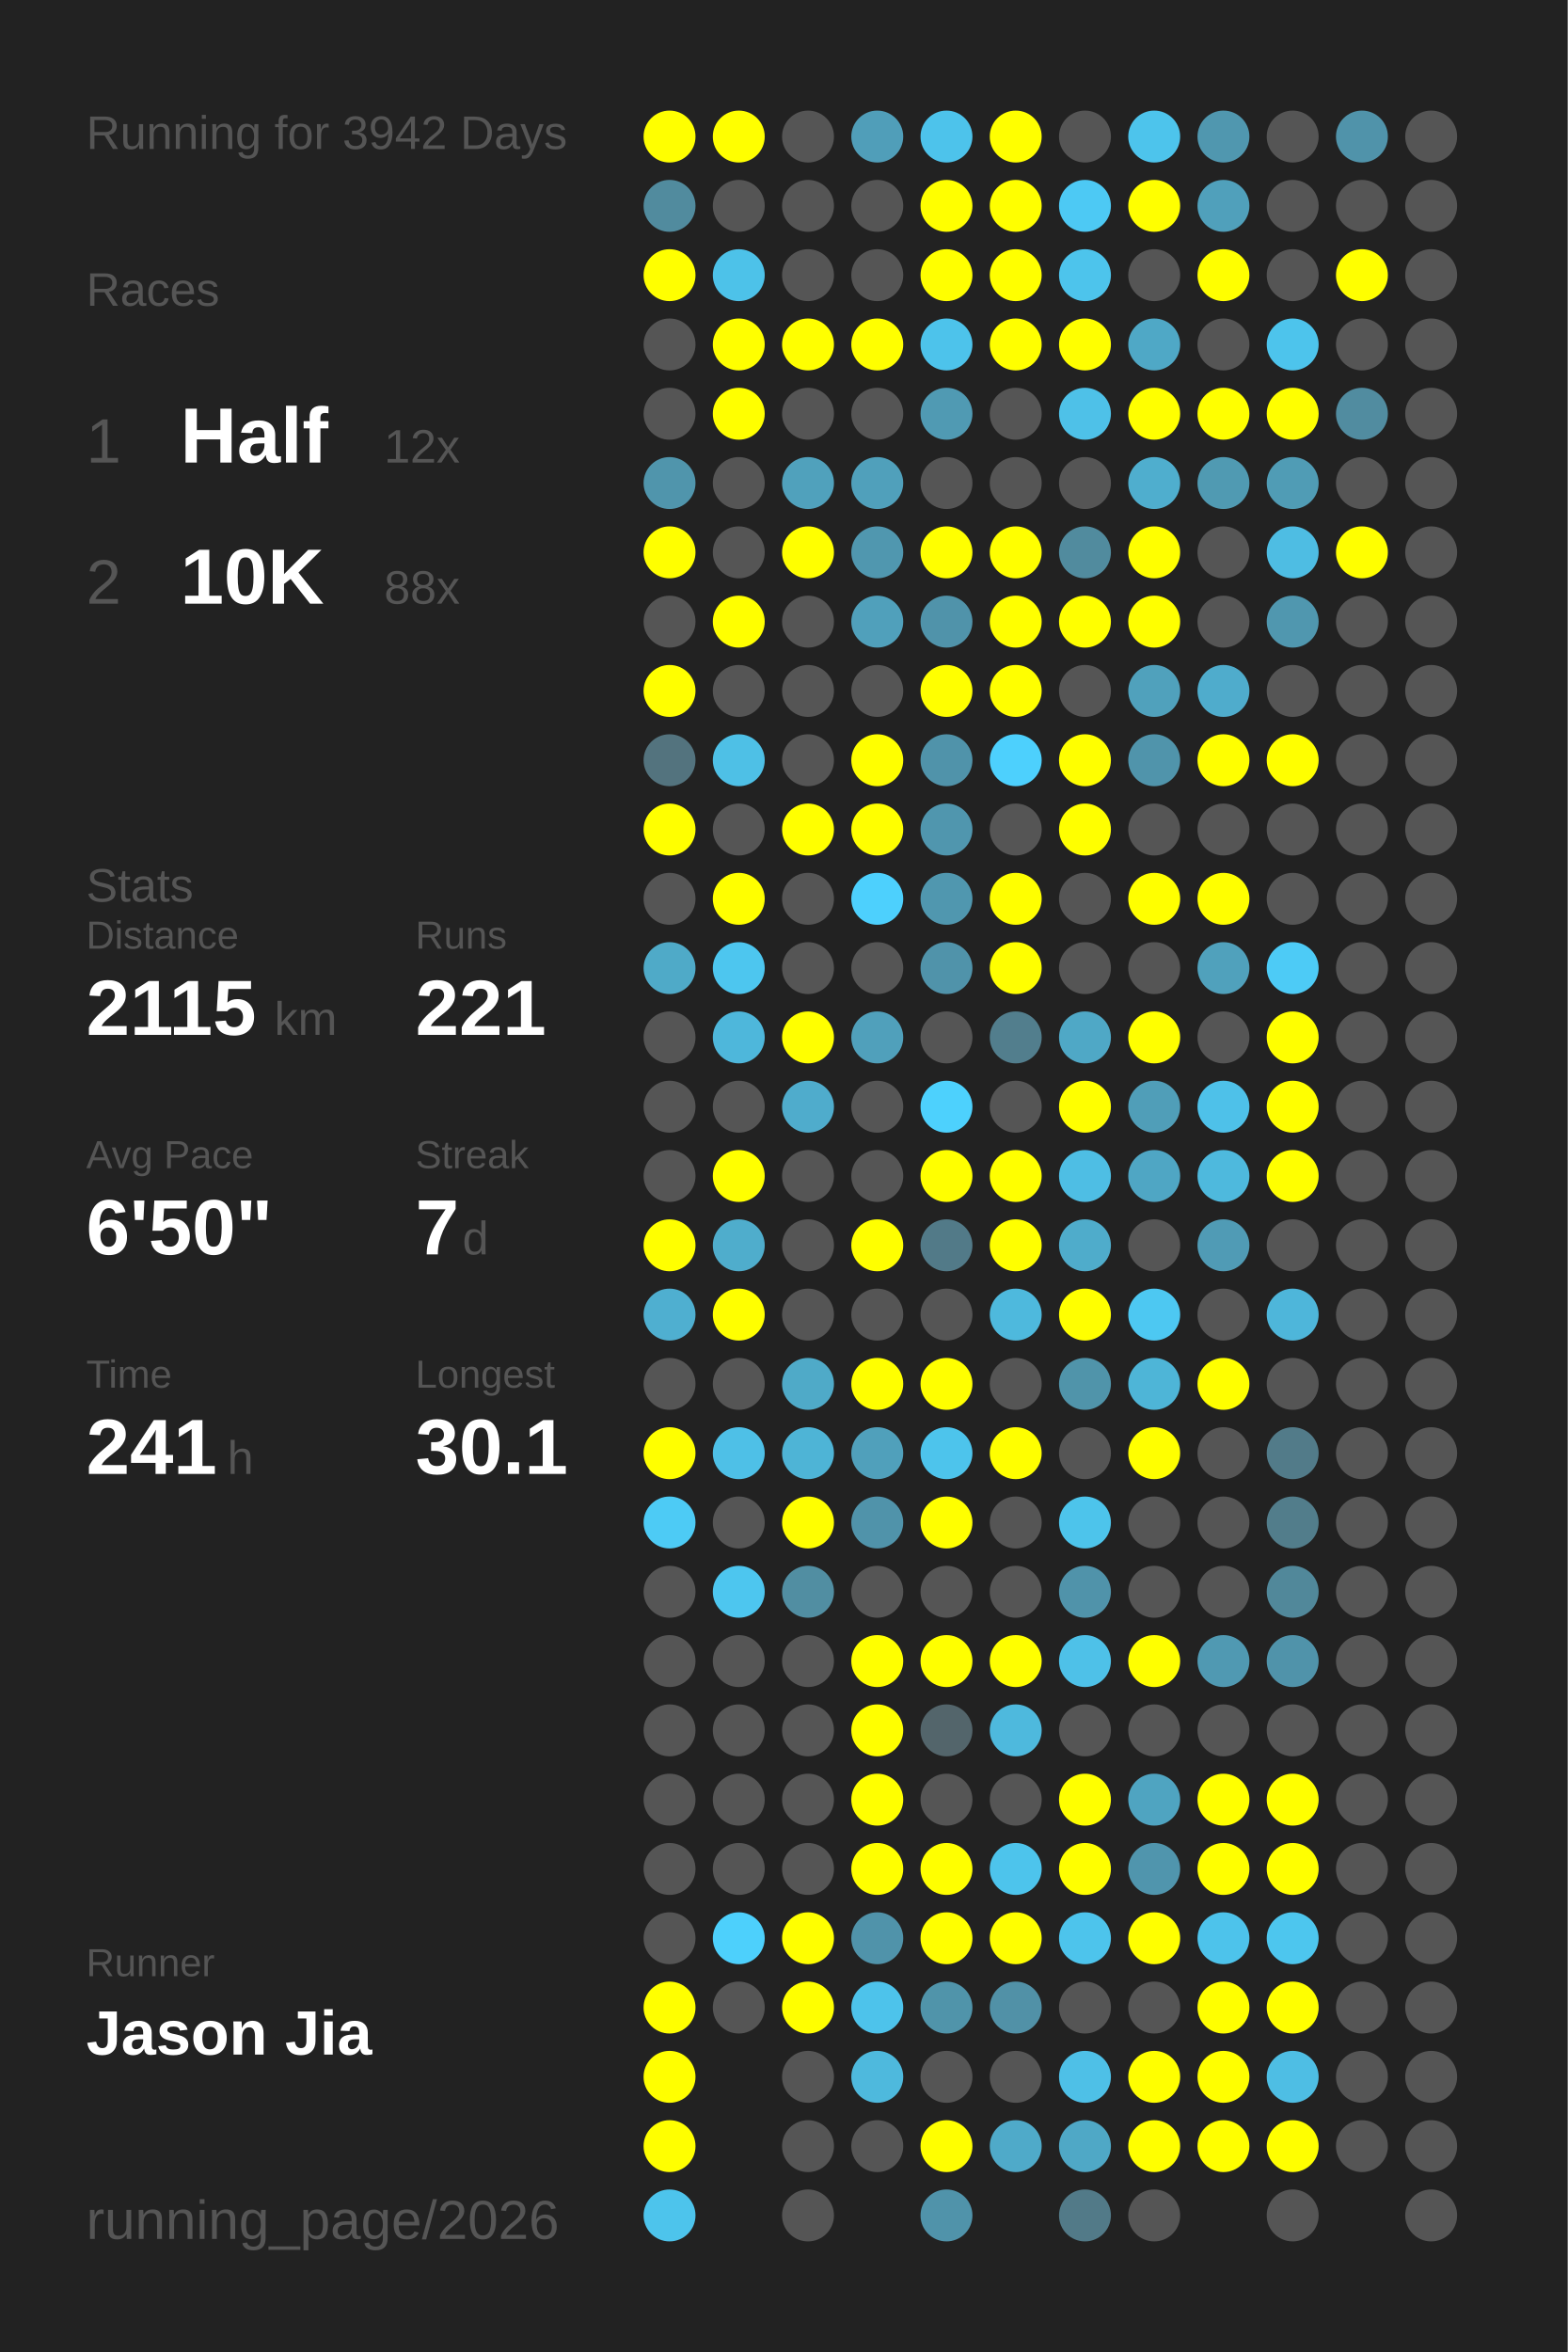
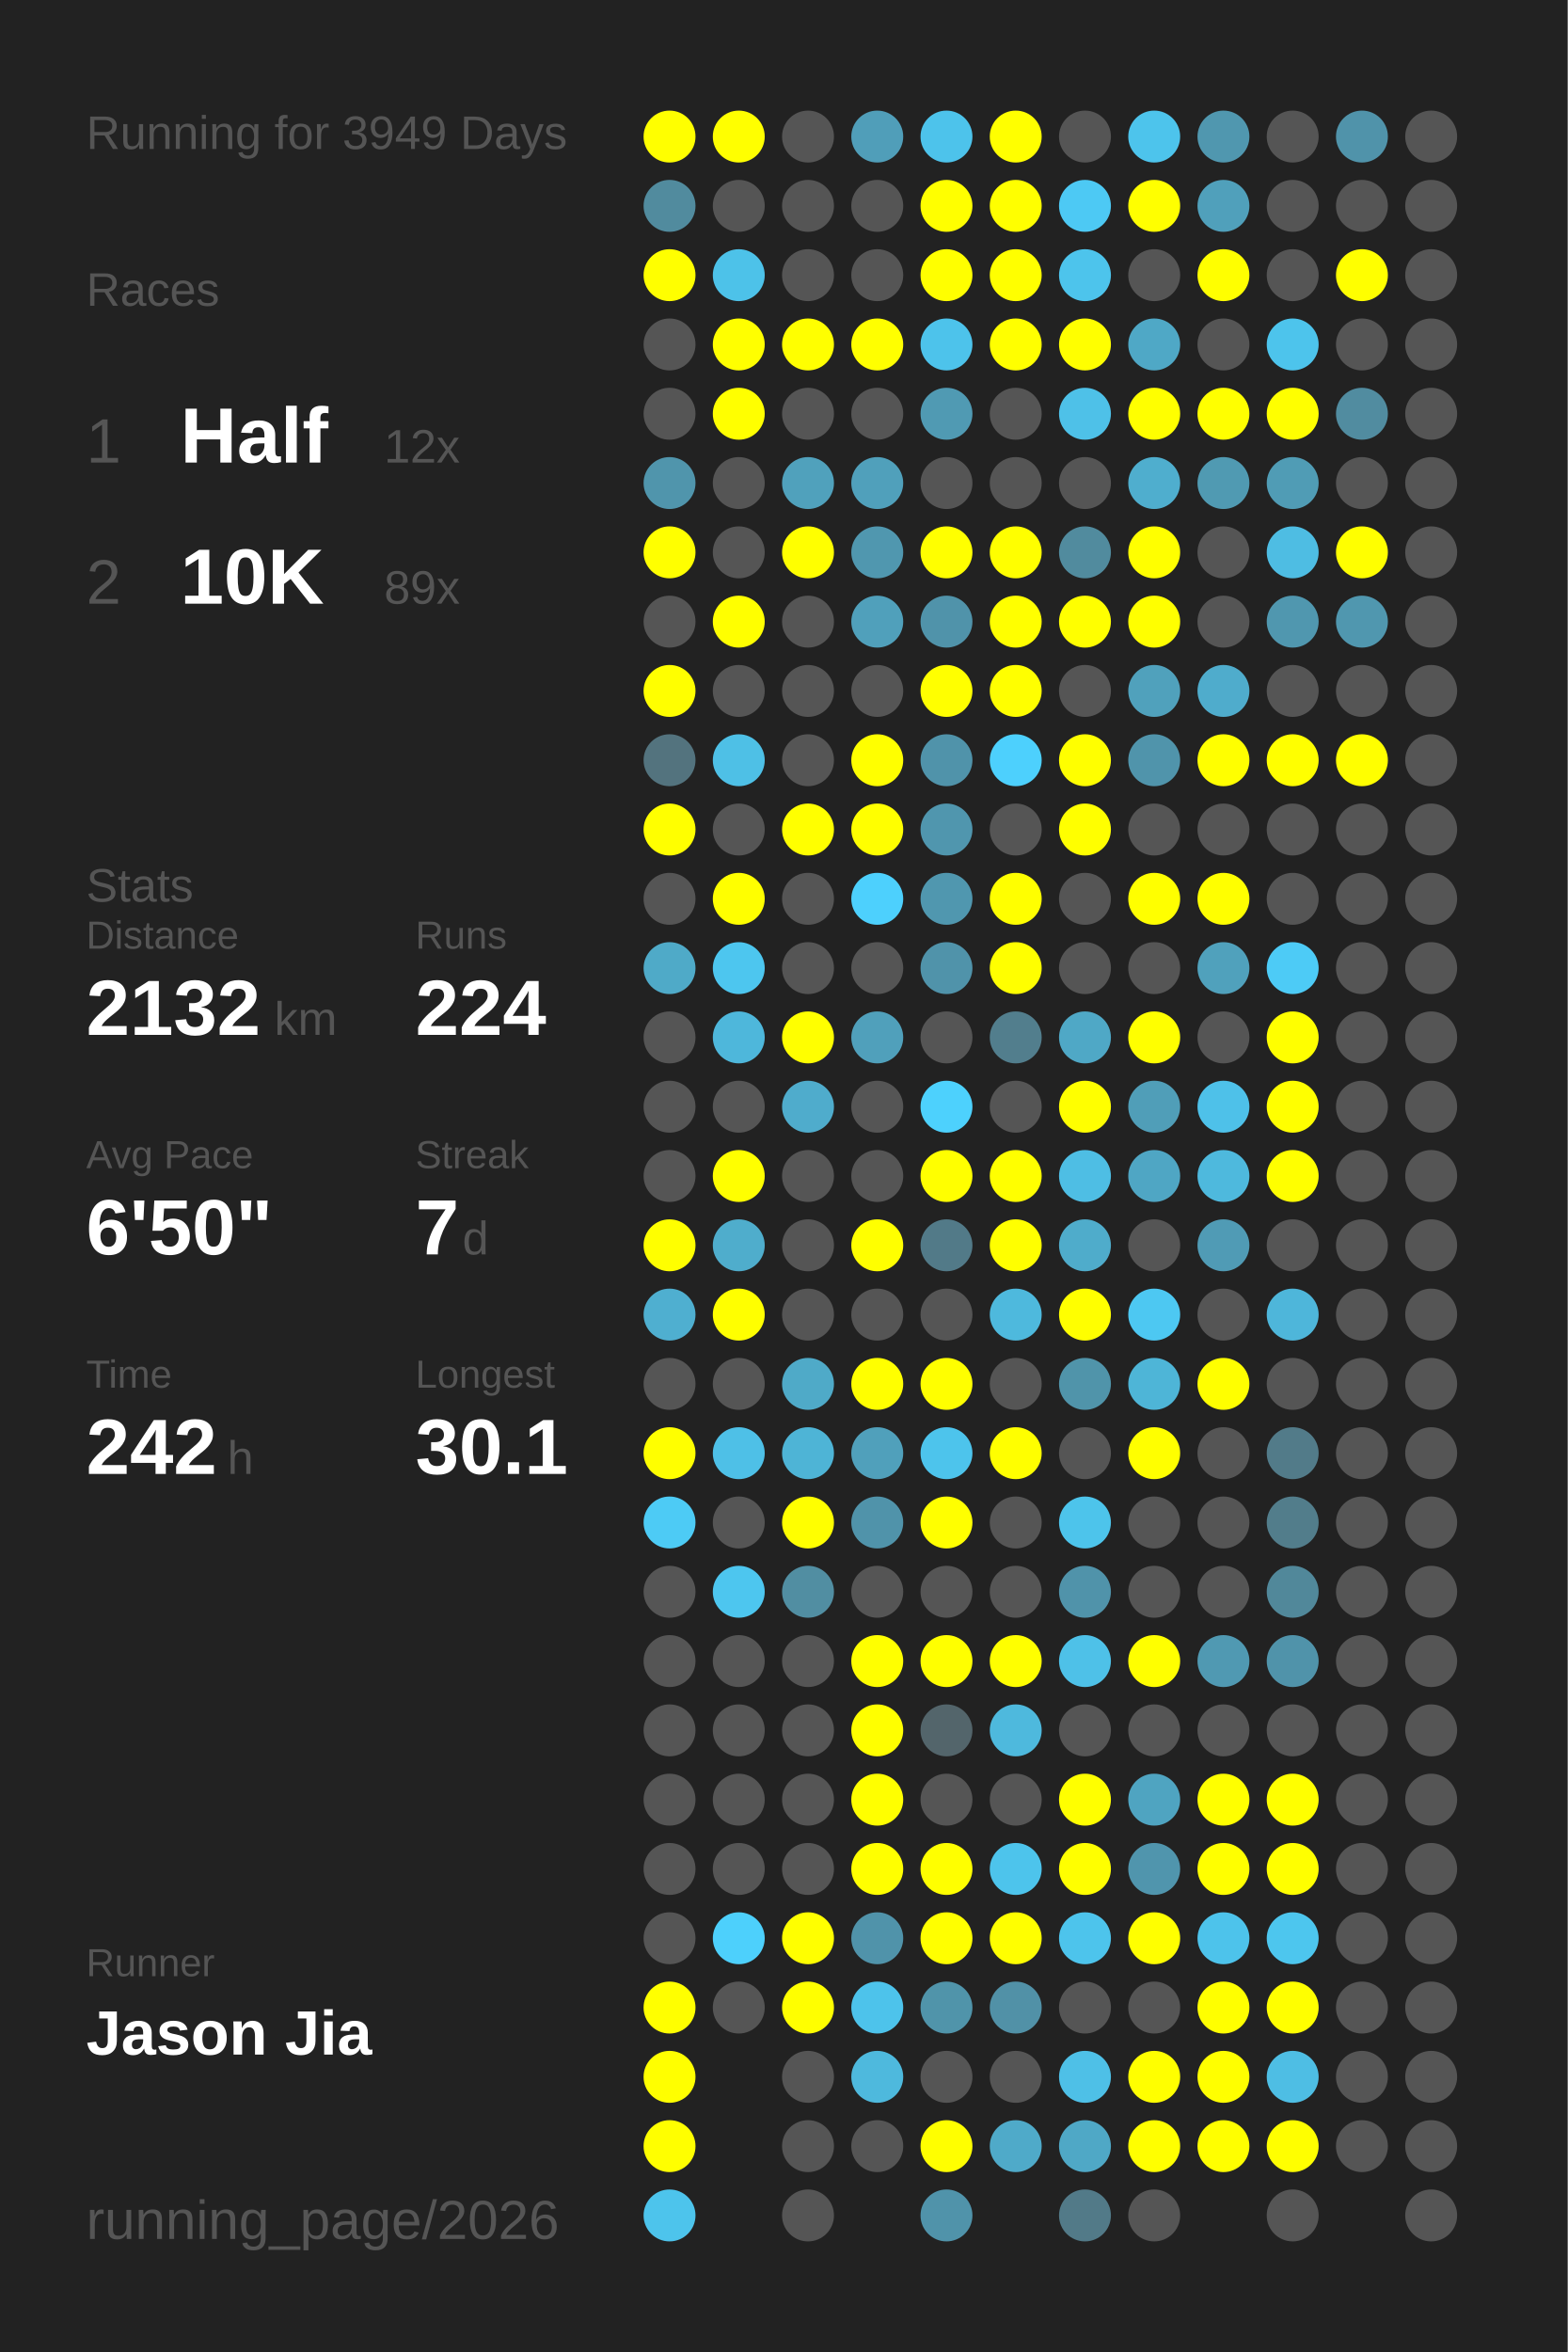
<svg xmlns="http://www.w3.org/2000/svg" baseProfile="full" height="300mm" version="1.1" viewBox="0,0,200,300" width="200mm">
  <defs />
  <rect fill="#222222" height="300" width="200" x="0" y="0" />
-   <text fill="#555555" style="font-size:6px; font-family:Arial;" x="11" y="19">Running for 3942 Days</text>
+   <text fill="#555555" style="font-size:6px; font-family:Arial;" x="11" y="19">Running for 3949 Days</text>
  <text fill="#555555" style="font-size:6px; font-family:Arial;" x="11" y="39">Races</text>
  <text fill="#555555" style="font-size:8px; font-family:Arial;" x="11" y="59">1</text>
  <text fill="#FFFFFF" style="font-size:10px; font-family:Arial; font-weight:bold;" x="23" y="59">Half</text>
  <text fill="#555555" style="font-size:6px; font-family:Arial;" x="49" y="59">12x</text>
  <text fill="#555555" style="font-size:8px; font-family:Arial;" x="11" y="77">2</text>
  <text fill="#FFFFFF" style="font-size:10px; font-family:Arial; font-weight:bold;" x="23" y="77">10K</text>
-   <text fill="#555555" style="font-size:6px; font-family:Arial;" x="49" y="77">88x</text>
+   <text fill="#555555" style="font-size:6px; font-family:Arial;" x="49" y="77">89x</text>
  <text fill="#555555" style="font-size:6px; font-family:Arial;" x="11" y="115">Stats</text>
  <text fill="#555555" style="font-size:5px; font-family:Arial;" x="11" y="121">Distance</text>
-   <text fill="#FFFFFF" style="font-size:10px; font-family:Arial; font-weight:bold;" x="11" y="132">2115</text>
+   <text fill="#FFFFFF" style="font-size:10px; font-family:Arial; font-weight:bold;" x="11" y="132">2132</text>
  <text fill="#555555" style="font-size:6px; font-family:Arial;" x="35" y="132">km</text>
  <text fill="#555555" style="font-size:5px; font-family:Arial;" x="53" y="121">Runs</text>
-   <text fill="#FFFFFF" style="font-size:10px; font-family:Arial; font-weight:bold;" x="53" y="132">221</text>
+   <text fill="#FFFFFF" style="font-size:10px; font-family:Arial; font-weight:bold;" x="53" y="132">224</text>
  <text fill="#555555" style="font-size:5px; font-family:Arial;" x="11" y="149">Avg Pace</text>
  <text fill="#FFFFFF" style="font-size:10px; font-family:Arial; font-weight:bold;" x="11" y="160">6'50"</text>
  <text fill="#555555" style="font-size:5px; font-family:Arial;" x="53" y="149">Streak</text>
  <text fill="#FFFFFF" style="font-size:10px; font-family:Arial; font-weight:bold;" x="53" y="160">7</text>
  <text fill="#555555" style="font-size:6px; font-family:Arial;" x="59" y="160">d</text>
  <text fill="#555555" style="font-size:5px; font-family:Arial;" x="11" y="177">Time</text>
-   <text fill="#FFFFFF" style="font-size:10px; font-family:Arial; font-weight:bold;" x="11" y="188">241</text>
+   <text fill="#FFFFFF" style="font-size:10px; font-family:Arial; font-weight:bold;" x="11" y="188">242</text>
  <text fill="#555555" style="font-size:6px; font-family:Arial;" x="29" y="188">h</text>
  <text fill="#555555" style="font-size:5px; font-family:Arial;" x="53" y="177">Longest</text>
  <text fill="#FFFFFF" style="font-size:10px; font-family:Arial; font-weight:bold;" x="53" y="188">30.1</text>
  <text fill="#555555" style="font-size:5px; font-family:Arial;" x="11" y="252.065">Runner</text>
  <text fill="#FFFFFF" style="font-size:8px; font-family:Arial; font-weight:bold;" x="11" y="262.065">Jason Jia</text>
  <text fill="#555555" style="font-size:7px; font-family:Arial;" x="11" y="285.581">running_page/2026</text>
  <circle cx="85.417" cy="17.419" fill="#FFFF00" r="3.312" />
  <circle cx="85.417" cy="26.258" fill="#518b9e" r="3.312" />
  <circle cx="85.417" cy="35.097" fill="#FFFF00" r="3.312" />
  <circle cx="85.417" cy="43.935" fill="#555555" r="3.312" />
  <circle cx="85.417" cy="52.774" fill="#555555" r="3.312" />
  <circle cx="85.417" cy="61.613" fill="#5095ac" r="3.312" />
  <circle cx="85.417" cy="70.452" fill="#FFFF00" r="3.312" />
  <circle cx="85.417" cy="79.29" fill="#555555" r="3.312" />
  <circle cx="85.417" cy="88.129" fill="#FFFF00" r="3.312" />
  <circle cx="85.417" cy="96.968" fill="#53737e" r="3.312" />
  <circle cx="85.417" cy="105.806" fill="#FFFF00" r="3.312" />
  <circle cx="85.417" cy="114.645" fill="#555555" r="3.312" />
  <circle cx="85.417" cy="123.484" fill="#4faac8" r="3.312" />
  <circle cx="85.417" cy="132.323" fill="#555555" r="3.312" />
  <circle cx="85.417" cy="141.161" fill="#555555" r="3.312" />
  <circle cx="85.417" cy="150" fill="#555555" r="3.312" />
  <circle cx="85.417" cy="158.839" fill="#FFFF00" r="3.312" />
  <circle cx="85.417" cy="167.677" fill="#4fafd0" r="3.312" />
  <circle cx="85.417" cy="176.516" fill="#555555" r="3.312" />
  <circle cx="85.417" cy="185.355" fill="#FFFF00" r="3.312" />
  <circle cx="85.417" cy="194.194" fill="#4dcbf5" r="3.312" />
  <circle cx="85.417" cy="203.032" fill="#555555" r="3.312" />
  <circle cx="85.417" cy="211.871" fill="#555555" r="3.312" />
  <circle cx="85.417" cy="220.71" fill="#555555" r="3.312" />
  <circle cx="85.417" cy="229.548" fill="#555555" r="3.312" />
  <circle cx="85.417" cy="238.387" fill="#555555" r="3.312" />
  <circle cx="85.417" cy="247.226" fill="#555555" r="3.312" />
  <circle cx="85.417" cy="256.065" fill="#FFFF00" r="3.312" />
  <circle cx="85.417" cy="264.903" fill="#FFFF00" r="3.312" />
  <circle cx="85.417" cy="273.742" fill="#FFFF00" r="3.312" />
  <circle cx="85.417" cy="282.581" fill="#4dc4ec" r="3.312" />
  <circle cx="94.25" cy="17.419" fill="#FFFF00" r="3.312" />
  <circle cx="94.25" cy="26.258" fill="#555555" r="3.312" />
  <circle cx="94.25" cy="35.097" fill="#4dc2e9" r="3.312" />
  <circle cx="94.25" cy="43.935" fill="#FFFF00" r="3.312" />
  <circle cx="94.25" cy="52.774" fill="#FFFF00" r="3.312" />
  <circle cx="94.25" cy="61.613" fill="#555555" r="3.312" />
  <circle cx="94.25" cy="70.452" fill="#555555" r="3.312" />
  <circle cx="94.25" cy="79.29" fill="#FFFF00" r="3.312" />
  <circle cx="94.25" cy="88.129" fill="#555555" r="3.312" />
  <circle cx="94.25" cy="96.968" fill="#4ec0e6" r="3.312" />
  <circle cx="94.25" cy="105.806" fill="#555555" r="3.312" />
  <circle cx="94.25" cy="114.645" fill="#FFFF00" r="3.312" />
  <circle cx="94.25" cy="123.484" fill="#4dc6ef" r="3.312" />
  <circle cx="94.25" cy="132.323" fill="#4eb7db" r="3.312" />
  <circle cx="94.25" cy="141.161" fill="#555555" r="3.312" />
  <circle cx="94.25" cy="150" fill="#FFFF00" r="3.312" />
  <circle cx="94.25" cy="158.839" fill="#4fadcc" r="3.312" />
  <circle cx="94.25" cy="167.677" fill="#FFFF00" r="3.312" />
  <circle cx="94.25" cy="176.516" fill="#555555" r="3.312" />
  <circle cx="94.25" cy="185.355" fill="#4ec0e7" r="3.312" />
  <circle cx="94.25" cy="194.194" fill="#555555" r="3.312" />
  <circle cx="94.25" cy="203.032" fill="#4dc6ef" r="3.312" />
  <circle cx="94.25" cy="211.871" fill="#555555" r="3.312" />
  <circle cx="94.25" cy="220.71" fill="#555555" r="3.312" />
  <circle cx="94.25" cy="229.548" fill="#555555" r="3.312" />
  <circle cx="94.25" cy="238.387" fill="#555555" r="3.312" />
  <circle cx="94.25" cy="247.226" fill="#4dd0fc" r="3.312" />
  <circle cx="94.25" cy="256.065" fill="#555555" r="3.312" />
  <circle cx="103.083" cy="17.419" fill="#555555" r="3.312" />
  <circle cx="103.083" cy="26.258" fill="#555555" r="3.312" />
  <circle cx="103.083" cy="35.097" fill="#555555" r="3.312" />
  <circle cx="103.083" cy="43.935" fill="#FFFF00" r="3.312" />
  <circle cx="103.083" cy="52.774" fill="#555555" r="3.312" />
  <circle cx="103.083" cy="61.613" fill="#50a1bc" r="3.312" />
  <circle cx="103.083" cy="70.452" fill="#FFFF00" r="3.312" />
  <circle cx="103.083" cy="79.29" fill="#555555" r="3.312" />
  <circle cx="103.083" cy="88.129" fill="#555555" r="3.312" />
  <circle cx="103.083" cy="96.968" fill="#555555" r="3.312" />
  <circle cx="103.083" cy="105.806" fill="#FFFF00" r="3.312" />
  <circle cx="103.083" cy="114.645" fill="#555555" r="3.312" />
  <circle cx="103.083" cy="123.484" fill="#555555" r="3.312" />
  <circle cx="103.083" cy="132.323" fill="#FFFF00" r="3.312" />
  <circle cx="103.083" cy="141.161" fill="#4faccc" r="3.312" />
  <circle cx="103.083" cy="150" fill="#555555" r="3.312" />
  <circle cx="103.083" cy="158.839" fill="#555555" r="3.312" />
  <circle cx="103.083" cy="167.677" fill="#555555" r="3.312" />
  <circle cx="103.083" cy="176.516" fill="#4faac8" r="3.312" />
  <circle cx="103.083" cy="185.355" fill="#4eb4d6" r="3.312" />
  <circle cx="103.083" cy="194.194" fill="#FFFF00" r="3.312" />
  <circle cx="103.083" cy="203.032" fill="#518ea2" r="3.312" />
  <circle cx="103.083" cy="211.871" fill="#555555" r="3.312" />
  <circle cx="103.083" cy="220.71" fill="#555555" r="3.312" />
  <circle cx="103.083" cy="229.548" fill="#555555" r="3.312" />
  <circle cx="103.083" cy="238.387" fill="#555555" r="3.312" />
  <circle cx="103.083" cy="247.226" fill="#FFFF00" r="3.312" />
  <circle cx="103.083" cy="256.065" fill="#FFFF00" r="3.312" />
  <circle cx="103.083" cy="264.903" fill="#555555" r="3.312" />
  <circle cx="103.083" cy="273.742" fill="#555555" r="3.312" />
  <circle cx="103.083" cy="282.581" fill="#555555" r="3.312" />
  <circle cx="111.917" cy="17.419" fill="#509eb9" r="3.312" />
  <circle cx="111.917" cy="26.258" fill="#555555" r="3.312" />
  <circle cx="111.917" cy="35.097" fill="#555555" r="3.312" />
  <circle cx="111.917" cy="43.935" fill="#FFFF00" r="3.312" />
  <circle cx="111.917" cy="52.774" fill="#555555" r="3.312" />
  <circle cx="111.917" cy="61.613" fill="#50a0bb" r="3.312" />
  <circle cx="111.917" cy="70.452" fill="#5097af" r="3.312" />
  <circle cx="111.917" cy="79.29" fill="#50a0bb" r="3.312" />
  <circle cx="111.917" cy="88.129" fill="#555555" r="3.312" />
  <circle cx="111.917" cy="96.968" fill="#FFFF00" r="3.312" />
  <circle cx="111.917" cy="105.806" fill="#FFFF00" r="3.312" />
  <circle cx="111.917" cy="114.645" fill="#4dd0fd" r="3.312" />
  <circle cx="111.917" cy="123.484" fill="#555555" r="3.312" />
  <circle cx="111.917" cy="132.323" fill="#50a0bb" r="3.312" />
  <circle cx="111.917" cy="141.161" fill="#555555" r="3.312" />
  <circle cx="111.917" cy="150" fill="#555555" r="3.312" />
  <circle cx="111.917" cy="158.839" fill="#FFFF00" r="3.312" />
  <circle cx="111.917" cy="167.677" fill="#555555" r="3.312" />
  <circle cx="111.917" cy="176.516" fill="#FFFF00" r="3.312" />
  <circle cx="111.917" cy="185.355" fill="#50a0bb" r="3.312" />
  <circle cx="111.917" cy="194.194" fill="#5093aa" r="3.312" />
  <circle cx="111.917" cy="203.032" fill="#555555" r="3.312" />
  <circle cx="111.917" cy="211.871" fill="#FFFF00" r="3.312" />
  <circle cx="111.917" cy="220.71" fill="#FFFF00" r="3.312" />
  <circle cx="111.917" cy="229.548" fill="#FFFF00" r="3.312" />
  <circle cx="111.917" cy="238.387" fill="#FFFF00" r="3.312" />
  <circle cx="111.917" cy="247.226" fill="#5093aa" r="3.312" />
  <circle cx="111.917" cy="256.065" fill="#4dc3eb" r="3.312" />
  <circle cx="111.917" cy="264.903" fill="#4eb9dd" r="3.312" />
  <circle cx="111.917" cy="273.742" fill="#555555" r="3.312" />
  <circle cx="120.75" cy="17.419" fill="#4dc3eb" r="3.312" />
  <circle cx="120.75" cy="26.258" fill="#FFFF00" r="3.312" />
  <circle cx="120.75" cy="35.097" fill="#FFFF00" r="3.312" />
  <circle cx="120.75" cy="43.935" fill="#4dc3eb" r="3.312" />
  <circle cx="120.75" cy="52.774" fill="#509ab3" r="3.312" />
  <circle cx="120.75" cy="61.613" fill="#555555" r="3.312" />
  <circle cx="120.75" cy="70.452" fill="#FFFF00" r="3.312" />
  <circle cx="120.75" cy="79.29" fill="#5093aa" r="3.312" />
  <circle cx="120.75" cy="88.129" fill="#FFFF00" r="3.312" />
  <circle cx="120.75" cy="96.968" fill="#5093aa" r="3.312" />
  <circle cx="120.75" cy="105.806" fill="#5096ae" r="3.312" />
  <circle cx="120.75" cy="114.645" fill="#5097af" r="3.312" />
  <circle cx="120.75" cy="123.484" fill="#5093aa" r="3.312" />
  <circle cx="120.75" cy="132.323" fill="#555555" r="3.312" />
  <circle cx="120.75" cy="141.161" fill="#4dd1fd" r="3.312" />
  <circle cx="120.75" cy="150" fill="#FFFF00" r="3.312" />
  <circle cx="120.75" cy="158.839" fill="#527a88" r="3.312" />
  <circle cx="120.75" cy="167.677" fill="#555555" r="3.312" />
  <circle cx="120.75" cy="176.516" fill="#FFFF00" r="3.312" />
  <circle cx="120.75" cy="185.355" fill="#4dc4ec" r="3.312" />
  <circle cx="120.75" cy="194.194" fill="#FFFF00" r="3.312" />
  <circle cx="120.75" cy="203.032" fill="#555555" r="3.312" />
  <circle cx="120.75" cy="211.871" fill="#FFFF00" r="3.312" />
  <circle cx="120.75" cy="220.71" fill="#53656b" r="3.312" />
  <circle cx="120.75" cy="229.548" fill="#555555" r="3.312" />
  <circle cx="120.75" cy="238.387" fill="#FFFF00" r="3.312" />
  <circle cx="120.75" cy="247.226" fill="#FFFF00" r="3.312" />
  <circle cx="120.75" cy="256.065" fill="#5094aa" r="3.312" />
  <circle cx="120.75" cy="264.903" fill="#555555" r="3.312" />
  <circle cx="120.75" cy="273.742" fill="#FFFF00" r="3.312" />
  <circle cx="120.75" cy="282.581" fill="#5093aa" r="3.312" />
  <circle cx="129.583" cy="17.419" fill="#FFFF00" r="3.312" />
  <circle cx="129.583" cy="26.258" fill="#FFFF00" r="3.312" />
  <circle cx="129.583" cy="35.097" fill="#FFFF00" r="3.312" />
  <circle cx="129.583" cy="43.935" fill="#FFFF00" r="3.312" />
  <circle cx="129.583" cy="52.774" fill="#555555" r="3.312" />
  <circle cx="129.583" cy="61.613" fill="#555555" r="3.312" />
  <circle cx="129.583" cy="70.452" fill="#FFFF00" r="3.312" />
  <circle cx="129.583" cy="79.29" fill="#FFFF00" r="3.312" />
  <circle cx="129.583" cy="88.129" fill="#FFFF00" r="3.312" />
  <circle cx="129.583" cy="96.968" fill="#4dd0fd" r="3.312" />
  <circle cx="129.583" cy="105.806" fill="#555555" r="3.312" />
  <circle cx="129.583" cy="114.645" fill="#FFFF00" r="3.312" />
  <circle cx="129.583" cy="123.484" fill="#FFFF00" r="3.312" />
  <circle cx="129.583" cy="132.323" fill="#527e8d" r="3.312" />
  <circle cx="129.583" cy="141.161" fill="#555555" r="3.312" />
  <circle cx="129.583" cy="150" fill="#FFFF00" r="3.312" />
  <circle cx="129.583" cy="158.839" fill="#FFFF00" r="3.312" />
  <circle cx="129.583" cy="167.677" fill="#4eb9dd" r="3.312" />
  <circle cx="129.583" cy="176.516" fill="#555555" r="3.312" />
  <circle cx="129.583" cy="185.355" fill="#FFFF00" r="3.312" />
  <circle cx="129.583" cy="194.194" fill="#555555" r="3.312" />
  <circle cx="129.583" cy="203.032" fill="#555555" r="3.312" />
  <circle cx="129.583" cy="211.871" fill="#FFFF00" r="3.312" />
  <circle cx="129.583" cy="220.71" fill="#4eb9dd" r="3.312" />
  <circle cx="129.583" cy="229.548" fill="#555555" r="3.312" />
  <circle cx="129.583" cy="238.387" fill="#4dc4ec" r="3.312" />
  <circle cx="129.583" cy="247.226" fill="#FFFF00" r="3.312" />
  <circle cx="129.583" cy="256.065" fill="#5191a7" r="3.312" />
  <circle cx="129.583" cy="264.903" fill="#555555" r="3.312" />
  <circle cx="129.583" cy="273.742" fill="#4faac9" r="3.312" />
  <circle cx="138.417" cy="17.419" fill="#555555" r="3.312" />
  <circle cx="138.417" cy="26.258" fill="#4dc9f4" r="3.312" />
  <circle cx="138.417" cy="35.097" fill="#4dc4ec" r="3.312" />
  <circle cx="138.417" cy="43.935" fill="#FFFF00" r="3.312" />
  <circle cx="138.417" cy="52.774" fill="#4ec1e8" r="3.312" />
  <circle cx="138.417" cy="61.613" fill="#555555" r="3.312" />
  <circle cx="138.417" cy="70.452" fill="#518b9e" r="3.312" />
  <circle cx="138.417" cy="79.29" fill="#FFFF00" r="3.312" />
  <circle cx="138.417" cy="88.129" fill="#555555" r="3.312" />
  <circle cx="138.417" cy="96.968" fill="#FFFF00" r="3.312" />
  <circle cx="138.417" cy="105.806" fill="#FFFF00" r="3.312" />
  <circle cx="138.417" cy="114.645" fill="#555555" r="3.312" />
  <circle cx="138.417" cy="123.484" fill="#555555" r="3.312" />
  <circle cx="138.417" cy="132.323" fill="#4fa8c6" r="3.312" />
  <circle cx="138.417" cy="141.161" fill="#FFFF00" r="3.312" />
  <circle cx="138.417" cy="150" fill="#4ebee4" r="3.312" />
  <circle cx="138.417" cy="158.839" fill="#4faccb" r="3.312" />
  <circle cx="138.417" cy="167.677" fill="#FFFF00" r="3.312" />
  <circle cx="138.417" cy="176.516" fill="#5094aa" r="3.312" />
  <circle cx="138.417" cy="185.355" fill="#555555" r="3.312" />
  <circle cx="138.417" cy="194.194" fill="#4dc4eb" r="3.312" />
  <circle cx="138.417" cy="203.032" fill="#5093aa" r="3.312" />
  <circle cx="138.417" cy="211.871" fill="#4ec1e8" r="3.312" />
  <circle cx="138.417" cy="220.71" fill="#555555" r="3.312" />
  <circle cx="138.417" cy="229.548" fill="#FFFF00" r="3.312" />
  <circle cx="138.417" cy="238.387" fill="#FFFF00" r="3.312" />
  <circle cx="138.417" cy="247.226" fill="#4dc4ec" r="3.312" />
  <circle cx="138.417" cy="256.065" fill="#555555" r="3.312" />
  <circle cx="138.417" cy="264.903" fill="#4ec0e7" r="3.312" />
  <circle cx="138.417" cy="273.742" fill="#4fa8c6" r="3.312" />
  <circle cx="138.417" cy="282.581" fill="#527a88" r="3.312" />
  <circle cx="147.25" cy="17.419" fill="#4dc4ec" r="3.312" />
  <circle cx="147.25" cy="26.258" fill="#FFFF00" r="3.312" />
  <circle cx="147.25" cy="35.097" fill="#555555" r="3.312" />
  <circle cx="147.25" cy="43.935" fill="#4fa8c6" r="3.312" />
  <circle cx="147.25" cy="52.774" fill="#FFFF00" r="3.312" />
  <circle cx="147.25" cy="61.613" fill="#4faece" r="3.312" />
  <circle cx="147.25" cy="70.452" fill="#FFFF00" r="3.312" />
  <circle cx="147.25" cy="79.29" fill="#FFFF00" r="3.312" />
  <circle cx="147.25" cy="88.129" fill="#50a1bc" r="3.312" />
  <circle cx="147.25" cy="96.968" fill="#5094ab" r="3.312" />
  <circle cx="147.25" cy="105.806" fill="#555555" r="3.312" />
  <circle cx="147.25" cy="114.645" fill="#FFFF00" r="3.312" />
  <circle cx="147.25" cy="123.484" fill="#555555" r="3.312" />
  <circle cx="147.25" cy="132.323" fill="#FFFF00" r="3.312" />
  <circle cx="147.25" cy="141.161" fill="#509eb8" r="3.312" />
  <circle cx="147.25" cy="150" fill="#4fa6c4" r="3.312" />
  <circle cx="147.25" cy="158.839" fill="#555555" r="3.312" />
  <circle cx="147.25" cy="167.677" fill="#4dc8f2" r="3.312" />
  <circle cx="147.25" cy="176.516" fill="#4eb5d7" r="3.312" />
  <circle cx="147.25" cy="185.355" fill="#FFFF00" r="3.312" />
  <circle cx="147.25" cy="194.194" fill="#555555" r="3.312" />
  <circle cx="147.25" cy="203.032" fill="#555555" r="3.312" />
  <circle cx="147.25" cy="211.871" fill="#FFFF00" r="3.312" />
  <circle cx="147.25" cy="220.71" fill="#555555" r="3.312" />
  <circle cx="147.25" cy="229.548" fill="#4fa4c1" r="3.312" />
  <circle cx="147.25" cy="238.387" fill="#5095ad" r="3.312" />
  <circle cx="147.25" cy="247.226" fill="#FFFF00" r="3.312" />
  <circle cx="147.25" cy="256.065" fill="#555555" r="3.312" />
  <circle cx="147.25" cy="264.903" fill="#FFFF00" r="3.312" />
  <circle cx="147.25" cy="273.742" fill="#FFFF00" r="3.312" />
  <circle cx="147.25" cy="282.581" fill="#555555" r="3.312" />
  <circle cx="156.083" cy="17.419" fill="#5097af" r="3.312" />
  <circle cx="156.083" cy="26.258" fill="#50a0bb" r="3.312" />
  <circle cx="156.083" cy="35.097" fill="#FFFF00" r="3.312" />
  <circle cx="156.083" cy="43.935" fill="#555555" r="3.312" />
  <circle cx="156.083" cy="52.774" fill="#FFFF00" r="3.312" />
  <circle cx="156.083" cy="61.613" fill="#509ab2" r="3.312" />
  <circle cx="156.083" cy="70.452" fill="#555555" r="3.312" />
  <circle cx="156.083" cy="79.29" fill="#555555" r="3.312" />
  <circle cx="156.083" cy="88.129" fill="#4faccc" r="3.312" />
  <circle cx="156.083" cy="96.968" fill="#FFFF00" r="3.312" />
  <circle cx="156.083" cy="105.806" fill="#555555" r="3.312" />
  <circle cx="156.083" cy="114.645" fill="#FFFF00" r="3.312" />
  <circle cx="156.083" cy="123.484" fill="#50a1bc" r="3.312" />
  <circle cx="156.083" cy="132.323" fill="#555555" r="3.312" />
  <circle cx="156.083" cy="141.161" fill="#4ec1e9" r="3.312" />
  <circle cx="156.083" cy="150" fill="#4eb9dd" r="3.312" />
  <circle cx="156.083" cy="158.839" fill="#509bb5" r="3.312" />
  <circle cx="156.083" cy="167.677" fill="#555555" r="3.312" />
  <circle cx="156.083" cy="176.516" fill="#FFFF00" r="3.312" />
  <circle cx="156.083" cy="185.355" fill="#555555" r="3.312" />
  <circle cx="156.083" cy="194.194" fill="#555555" r="3.312" />
  <circle cx="156.083" cy="203.032" fill="#555555" r="3.312" />
  <circle cx="156.083" cy="211.871" fill="#5099b2" r="3.312" />
  <circle cx="156.083" cy="220.71" fill="#555555" r="3.312" />
  <circle cx="156.083" cy="229.548" fill="#FFFF00" r="3.312" />
  <circle cx="156.083" cy="238.387" fill="#FFFF00" r="3.312" />
  <circle cx="156.083" cy="247.226" fill="#4dc3eb" r="3.312" />
  <circle cx="156.083" cy="256.065" fill="#FFFF00" r="3.312" />
  <circle cx="156.083" cy="264.903" fill="#FFFF00" r="3.312" />
  <circle cx="156.083" cy="273.742" fill="#FFFF00" r="3.312" />
  <circle cx="164.917" cy="17.419" fill="#555555" r="3.312" />
  <circle cx="164.917" cy="26.258" fill="#555555" r="3.312" />
  <circle cx="164.917" cy="35.097" fill="#555555" r="3.312" />
  <circle cx="164.917" cy="43.935" fill="#4dc4ec" r="3.312" />
  <circle cx="164.917" cy="52.774" fill="#FFFF00" r="3.312" />
  <circle cx="164.917" cy="61.613" fill="#509cb5" r="3.312" />
  <circle cx="164.917" cy="70.452" fill="#4ebde3" r="3.312" />
  <circle cx="164.917" cy="79.29" fill="#5097af" r="3.312" />
  <circle cx="164.917" cy="88.129" fill="#555555" r="3.312" />
  <circle cx="164.917" cy="96.968" fill="#FFFF00" r="3.312" />
  <circle cx="164.917" cy="105.806" fill="#555555" r="3.312" />
  <circle cx="164.917" cy="114.645" fill="#555555" r="3.312" />
  <circle cx="164.917" cy="123.484" fill="#4dcbf6" r="3.312" />
  <circle cx="164.917" cy="132.323" fill="#FFFF00" r="3.312" />
  <circle cx="164.917" cy="141.161" fill="#FFFF00" r="3.312" />
  <circle cx="164.917" cy="150" fill="#FFFF00" r="3.312" />
  <circle cx="164.917" cy="158.839" fill="#555555" r="3.312" />
  <circle cx="164.917" cy="167.677" fill="#4eb6da" r="3.312" />
  <circle cx="164.917" cy="176.516" fill="#555555" r="3.312" />
  <circle cx="164.917" cy="185.355" fill="#527b89" r="3.312" />
  <circle cx="164.917" cy="194.194" fill="#527d8b" r="3.312" />
  <circle cx="164.917" cy="203.032" fill="#51889a" r="3.312" />
  <circle cx="164.917" cy="211.871" fill="#5093aa" r="3.312" />
  <circle cx="164.917" cy="220.71" fill="#555555" r="3.312" />
  <circle cx="164.917" cy="229.548" fill="#FFFF00" r="3.312" />
  <circle cx="164.917" cy="238.387" fill="#FFFF00" r="3.312" />
  <circle cx="164.917" cy="247.226" fill="#4dc6ee" r="3.312" />
  <circle cx="164.917" cy="256.065" fill="#FFFF00" r="3.312" />
  <circle cx="164.917" cy="264.903" fill="#4ebee4" r="3.312" />
  <circle cx="164.917" cy="273.742" fill="#FFFF00" r="3.312" />
  <circle cx="164.917" cy="282.581" fill="#555555" r="3.312" />
  <circle cx="173.75" cy="17.419" fill="#5093aa" r="3.312" />
  <circle cx="173.75" cy="26.258" fill="#555555" r="3.312" />
  <circle cx="173.75" cy="35.097" fill="#FFFF00" r="3.312" />
  <circle cx="173.75" cy="43.935" fill="#555555" r="3.312" />
  <circle cx="173.75" cy="52.774" fill="#518ca0" r="3.312" />
  <circle cx="173.75" cy="61.613" fill="#555555" r="3.312" />
  <circle cx="173.75" cy="70.452" fill="#FFFF00" r="3.312" />
-   <circle cx="173.75" cy="79.29" fill="#555555" r="3.312" />
+   <circle cx="173.75" cy="79.29" fill="#5097af" r="3.312" />
  <circle cx="173.75" cy="88.129" fill="#555555" r="3.312" />
-   <circle cx="173.75" cy="96.968" fill="#555555" r="3.312" />
+   <circle cx="173.75" cy="96.968" fill="#FFFF00" r="3.312" />
  <circle cx="173.75" cy="105.806" fill="#555555" r="3.312" />
  <circle cx="173.75" cy="114.645" fill="#555555" r="3.312" />
  <circle cx="173.75" cy="123.484" fill="#555555" r="3.312" />
  <circle cx="173.75" cy="132.323" fill="#555555" r="3.312" />
  <circle cx="173.75" cy="141.161" fill="#555555" r="3.312" />
  <circle cx="173.75" cy="150" fill="#555555" r="3.312" />
  <circle cx="173.75" cy="158.839" fill="#555555" r="3.312" />
  <circle cx="173.75" cy="167.677" fill="#555555" r="3.312" />
  <circle cx="173.75" cy="176.516" fill="#555555" r="3.312" />
  <circle cx="173.75" cy="185.355" fill="#555555" r="3.312" />
  <circle cx="173.75" cy="194.194" fill="#555555" r="3.312" />
  <circle cx="173.75" cy="203.032" fill="#555555" r="3.312" />
  <circle cx="173.75" cy="211.871" fill="#555555" r="3.312" />
  <circle cx="173.75" cy="220.71" fill="#555555" r="3.312" />
  <circle cx="173.75" cy="229.548" fill="#555555" r="3.312" />
  <circle cx="173.75" cy="238.387" fill="#555555" r="3.312" />
  <circle cx="173.75" cy="247.226" fill="#555555" r="3.312" />
  <circle cx="173.75" cy="256.065" fill="#555555" r="3.312" />
  <circle cx="173.75" cy="264.903" fill="#555555" r="3.312" />
  <circle cx="173.75" cy="273.742" fill="#555555" r="3.312" />
  <circle cx="182.583" cy="17.419" fill="#555555" r="3.312" />
  <circle cx="182.583" cy="26.258" fill="#555555" r="3.312" />
  <circle cx="182.583" cy="35.097" fill="#555555" r="3.312" />
  <circle cx="182.583" cy="43.935" fill="#555555" r="3.312" />
  <circle cx="182.583" cy="52.774" fill="#555555" r="3.312" />
  <circle cx="182.583" cy="61.613" fill="#555555" r="3.312" />
  <circle cx="182.583" cy="70.452" fill="#555555" r="3.312" />
  <circle cx="182.583" cy="79.29" fill="#555555" r="3.312" />
  <circle cx="182.583" cy="88.129" fill="#555555" r="3.312" />
  <circle cx="182.583" cy="96.968" fill="#555555" r="3.312" />
  <circle cx="182.583" cy="105.806" fill="#555555" r="3.312" />
  <circle cx="182.583" cy="114.645" fill="#555555" r="3.312" />
  <circle cx="182.583" cy="123.484" fill="#555555" r="3.312" />
  <circle cx="182.583" cy="132.323" fill="#555555" r="3.312" />
  <circle cx="182.583" cy="141.161" fill="#555555" r="3.312" />
  <circle cx="182.583" cy="150" fill="#555555" r="3.312" />
  <circle cx="182.583" cy="158.839" fill="#555555" r="3.312" />
  <circle cx="182.583" cy="167.677" fill="#555555" r="3.312" />
  <circle cx="182.583" cy="176.516" fill="#555555" r="3.312" />
  <circle cx="182.583" cy="185.355" fill="#555555" r="3.312" />
  <circle cx="182.583" cy="194.194" fill="#555555" r="3.312" />
  <circle cx="182.583" cy="203.032" fill="#555555" r="3.312" />
  <circle cx="182.583" cy="211.871" fill="#555555" r="3.312" />
  <circle cx="182.583" cy="220.71" fill="#555555" r="3.312" />
  <circle cx="182.583" cy="229.548" fill="#555555" r="3.312" />
  <circle cx="182.583" cy="238.387" fill="#555555" r="3.312" />
  <circle cx="182.583" cy="247.226" fill="#555555" r="3.312" />
  <circle cx="182.583" cy="256.065" fill="#555555" r="3.312" />
  <circle cx="182.583" cy="264.903" fill="#555555" r="3.312" />
  <circle cx="182.583" cy="273.742" fill="#555555" r="3.312" />
  <circle cx="182.583" cy="282.581" fill="#555555" r="3.312" />
</svg>
